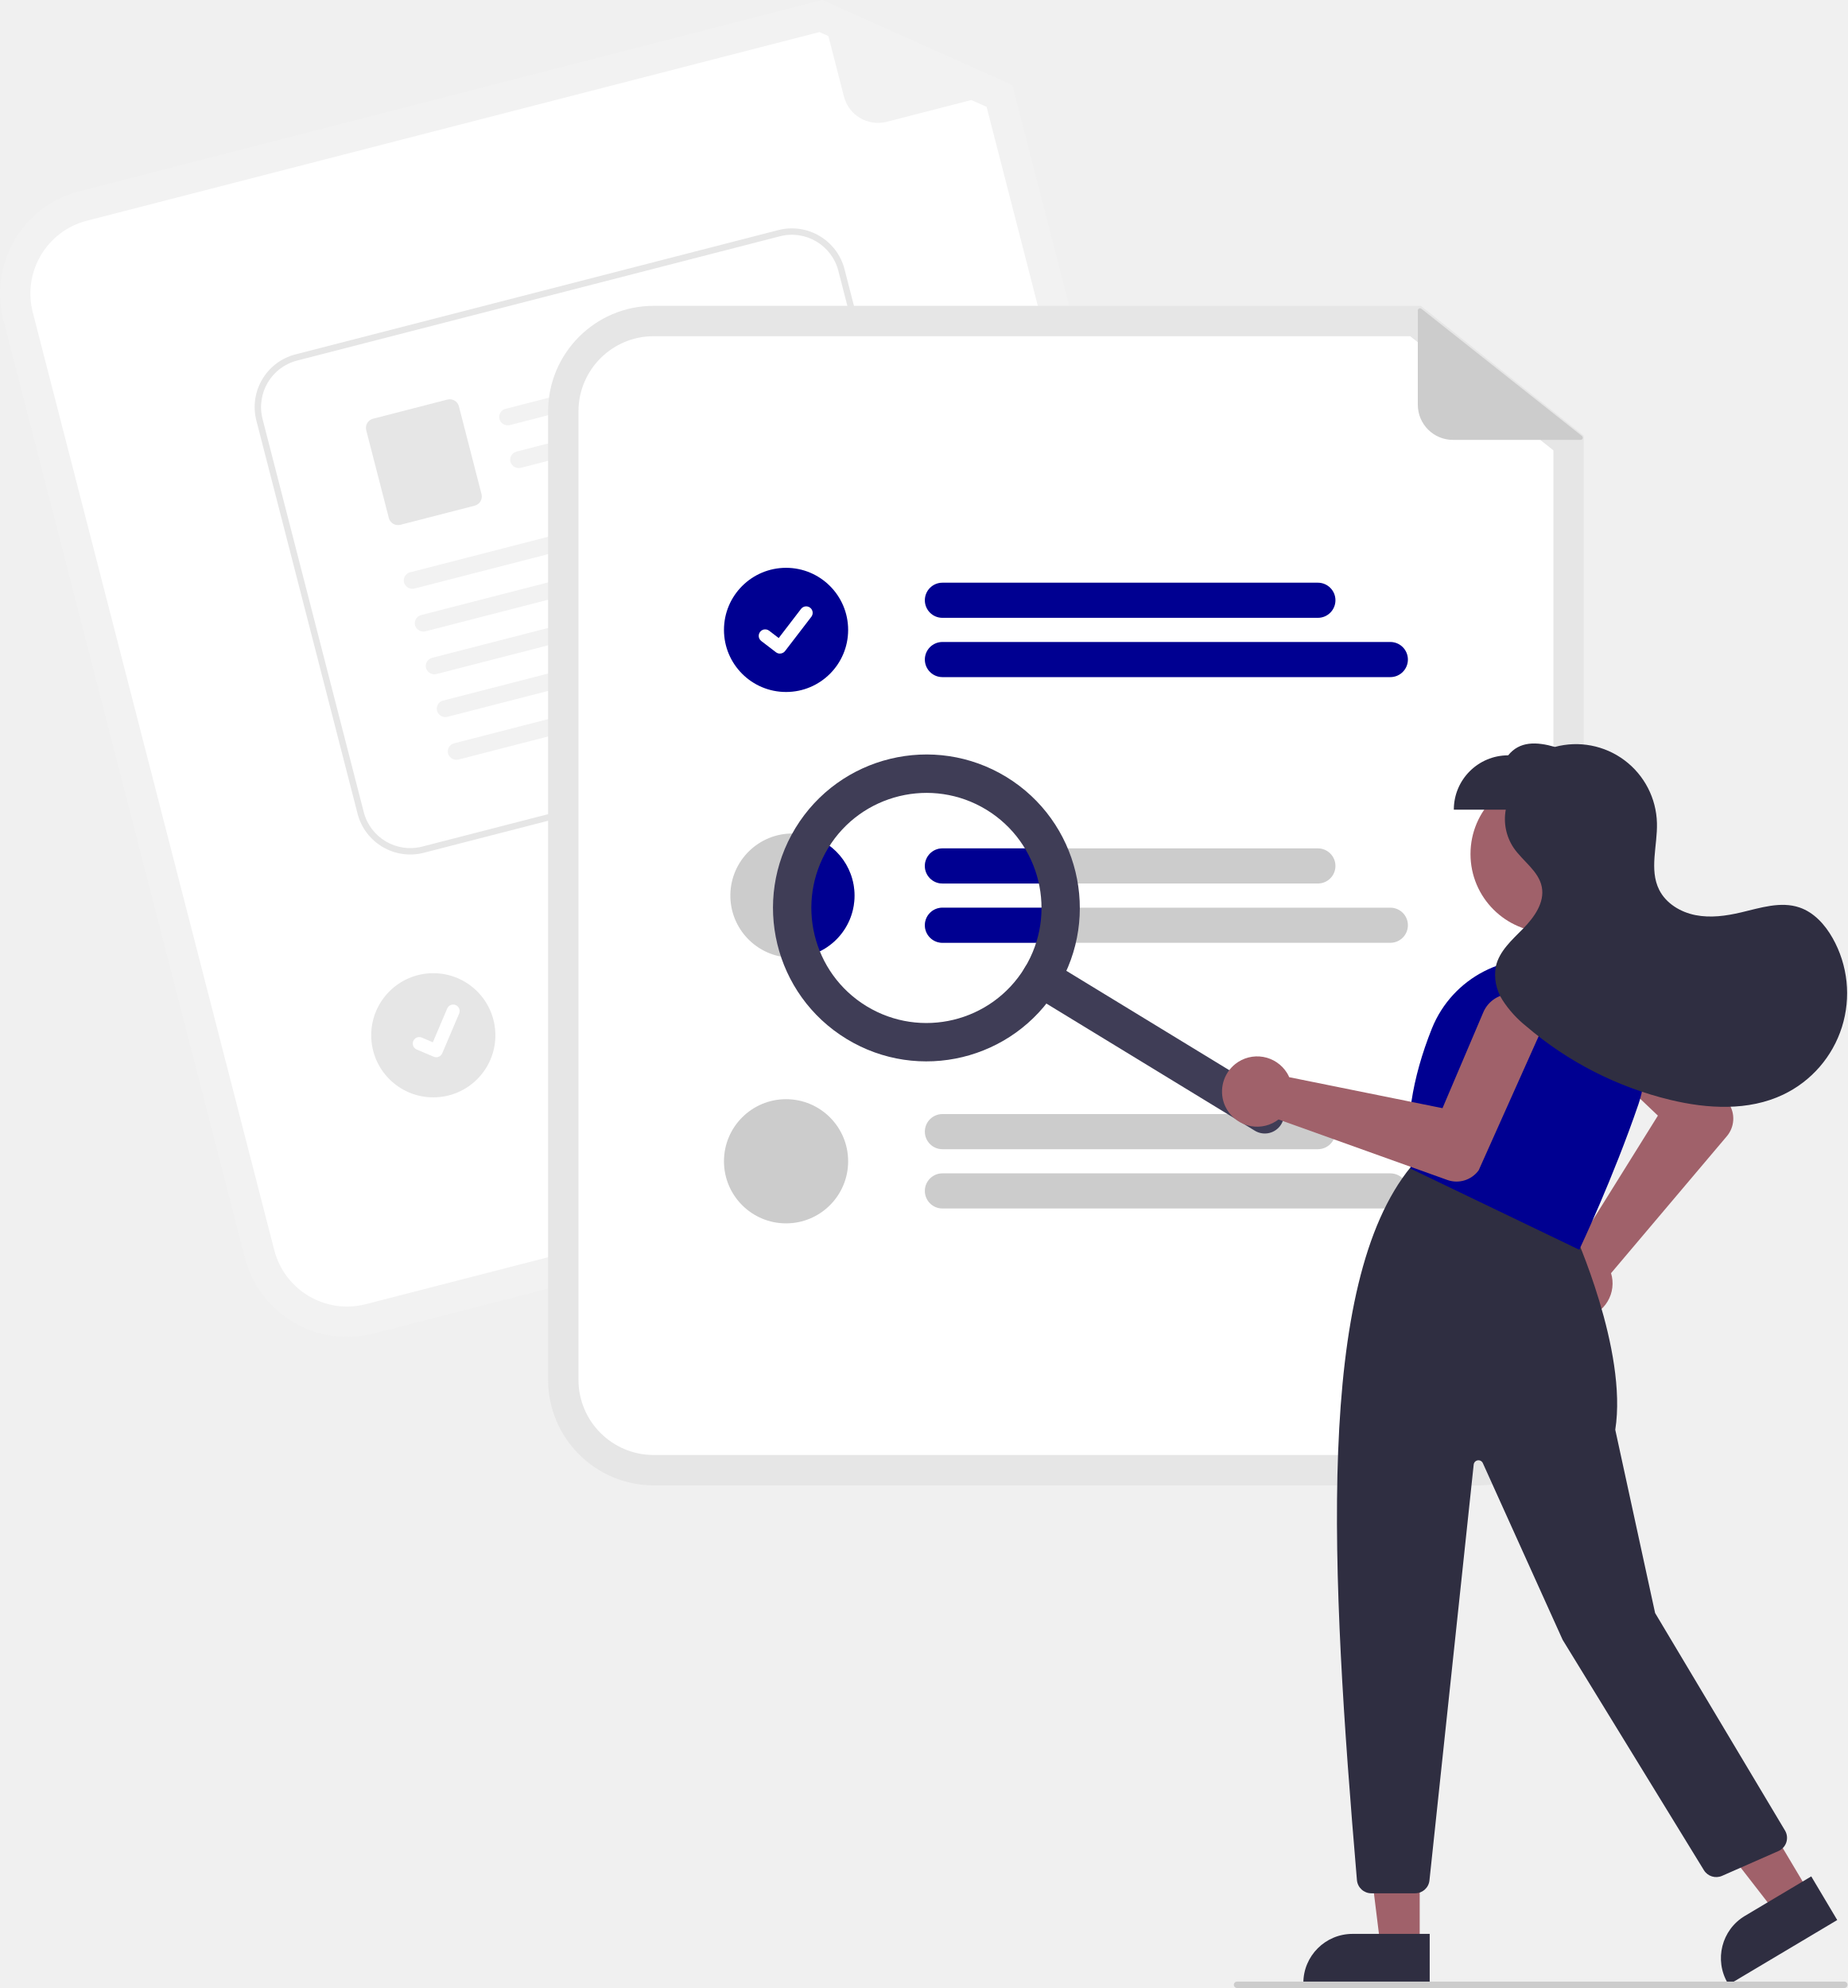
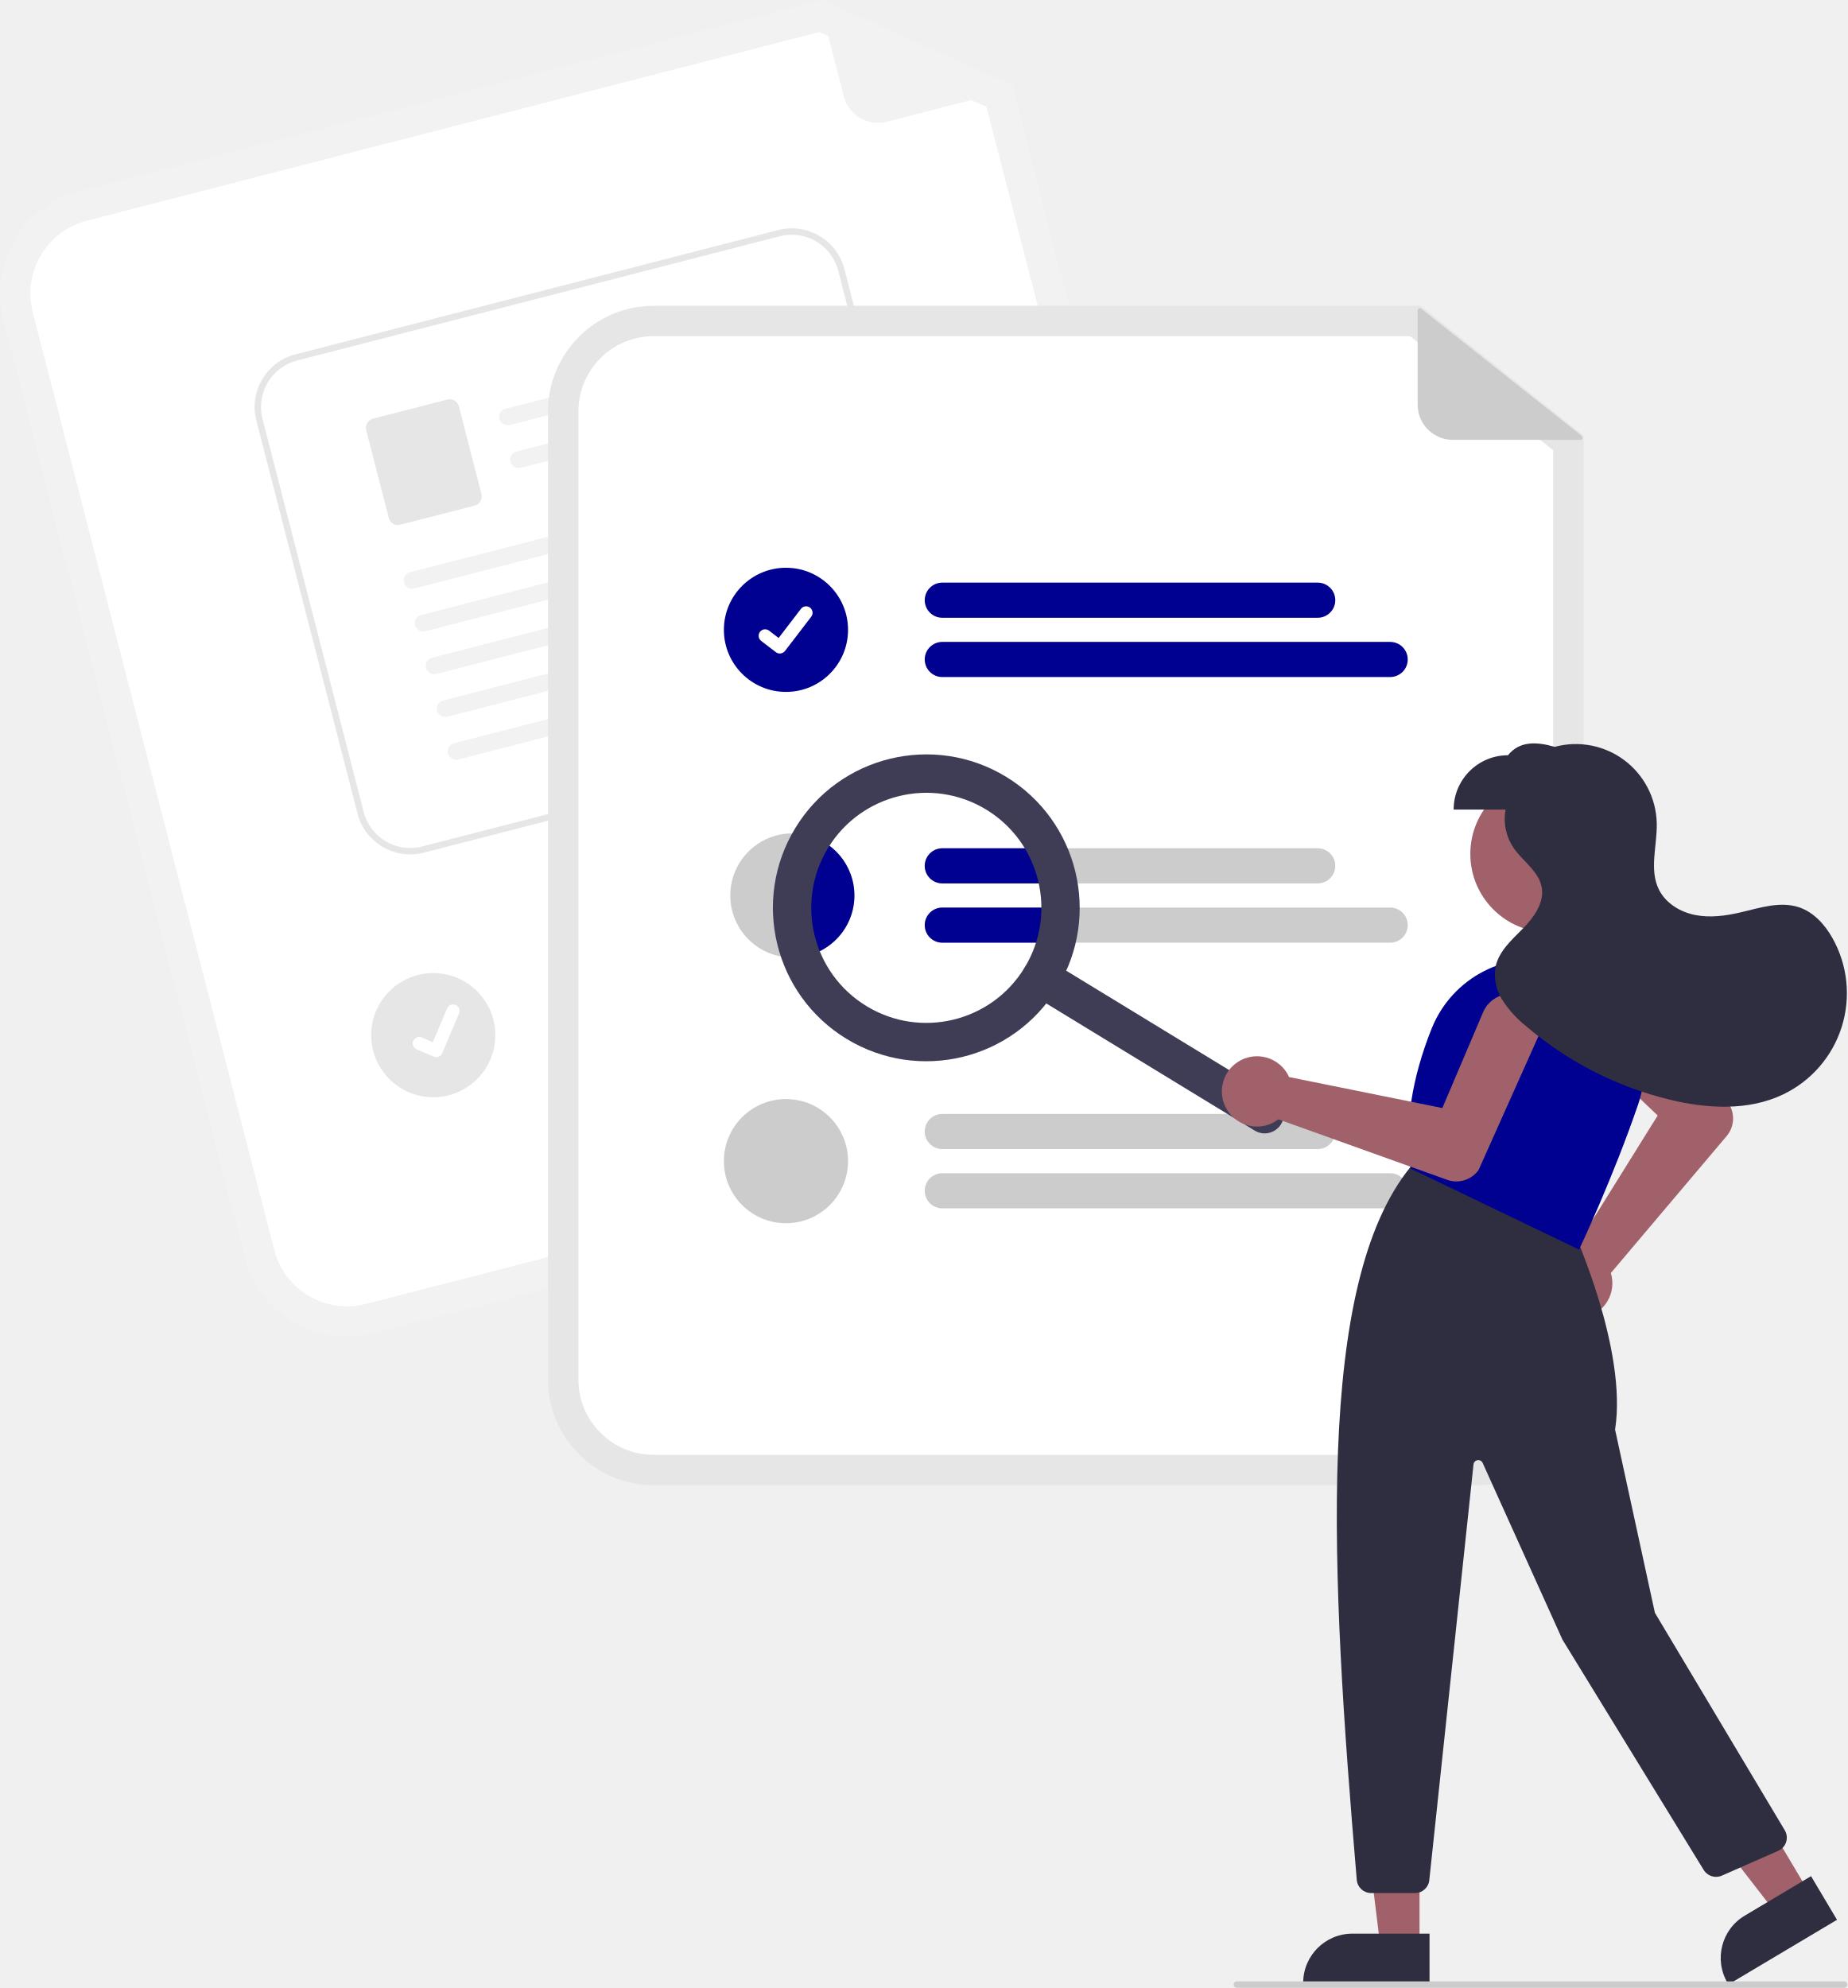
- <svg xmlns="http://www.w3.org/2000/svg" id="b97bb7d6-95f0-447b-bc12-1d70469e6c4d" data-name="Layer 1" width="578.001" height="621.926" viewBox="0 0 578.001 621.926">
-   <path d="M677.642,491.897l-249.849,64.339a33.037,33.037,0,0,1-40.187-23.728L312.046,239.081a33.037,33.037,0,0,1,23.728-40.187l232.444-59.857L627.712,165.671l73.658,286.039A33.037,33.037,0,0,1,677.642,491.897Z" transform="translate(-310.9993 -139.0372)" fill="#f2f2f2" />
-   <path d="M338.143,208.094a23.527,23.527,0,0,0-16.897,28.618l75.561,293.427a23.527,23.527,0,0,0,28.618,16.897l249.849-64.339a23.527,23.527,0,0,0,16.897-28.618l-72.517-281.607-52.285-23.406Z" transform="translate(-310.9993 -139.0372)" fill="#fff" />
-   <path d="M627.077,167.185l-38.667,9.957a10.991,10.991,0,0,1-13.384-7.903L567.671,140.68a.687.687,0,0,1,.944-.799l58.57,26.011A.687.687,0,0,1,627.077,167.185Z" transform="translate(-310.9993 -139.0372)" fill="#f2f2f2" />
-   <path d="M606.734,417.765,492.982,447.058a5.495,5.495,0,0,1-2.741-10.644L603.994,407.122a5.495,5.495,0,1,1,2.741,10.644Z" transform="translate(-310.9993 -139.0372)" fill="#ccc" />
-   <path d="M633.312,430.073l-135.705,34.946A5.495,5.495,0,0,1,494.866,454.375l135.705-34.946a5.495,5.495,0,0,1,2.741,10.644Z" transform="translate(-310.9993 -139.0372)" fill="#ccc" />
-   <circle id="a597741b-ffcf-4aba-98b0-6652ef5d57c9" data-name="Ellipse 44" cx="135.555" cy="323.878" r="19.423" fill="#e6e6e6" />
-   <path d="M594.639,366.934,443.564,405.823A17.019,17.019,0,0,1,422.863,393.597l-31.66-122.99a17.019,17.019,0,0,1,12.225-20.701l151.075-38.889a17.019,17.019,0,0,1,20.701,12.225l31.66,122.99A17.019,17.019,0,0,1,594.639,366.934Z" transform="translate(-310.9993 -139.0372)" fill="#fff" />
-   <path d="M594.639,366.934,443.564,405.823A17.019,17.019,0,0,1,422.863,393.597l-31.66-122.99a17.019,17.019,0,0,1,12.225-20.701l151.075-38.889a17.019,17.019,0,0,1,20.701,12.225l31.66,122.99A17.019,17.019,0,0,1,594.639,366.934ZM403.927,251.842a15.017,15.017,0,0,0-10.787,18.266l31.66,122.99a15.017,15.017,0,0,0,18.266,10.787l151.075-38.889a15.017,15.017,0,0,0,10.787-18.266L573.268,223.74a15.017,15.017,0,0,0-18.266-10.787Z" transform="translate(-310.9993 -139.0372)" fill="#e6e6e6" />
-   <path id="b056fd3f-f1a0-44f0-b006-deff0bee637d" data-name="Path 411" d="M546.839,252.371l-76.246,19.627a2.731,2.731,0,0,1-3.308-1.719,2.631,2.631,0,0,1,1.853-3.339l77.613-19.979c3.135,1.589,2.31,4.838.087,5.41Z" transform="translate(-310.9993 -139.0372)" fill="#f2f2f2" />
-   <path id="f1ea6668-a825-428d-96fe-a2c4e1b5a672" data-name="Path 412" d="M550.282,265.745l-76.246,19.627A2.731,2.731,0,0,1,470.728,283.653a2.631,2.631,0,0,1,1.853-3.339l77.613-19.979c3.135,1.589,2.31,4.838.087,5.41Z" transform="translate(-310.9993 -139.0372)" fill="#f2f2f2" />
-   <path id="ee9aa382-a9c9-40d0-8ed3-22ec2dd616d6" data-name="Path 413" d="M459.514,297.229l-23.269,5.99a2.962,2.962,0,0,1-3.603-2.128l-7.069-27.46a2.962,2.962,0,0,1,2.128-3.603l23.269-5.99a2.963,2.963,0,0,1,3.603,2.128l7.069,27.46a2.962,2.962,0,0,1-2.128,3.603Z" transform="translate(-310.9993 -139.0372)" fill="#e6e6e6" />
-   <path id="be954d2b-d8b8-4d26-80a0-a319e99a4b10" data-name="Path 414" d="M557.109,293.185,440.744,323.139a2.731,2.731,0,0,1-3.308-1.719,2.631,2.631,0,0,1,1.853-3.339L557.022,287.775c3.135,1.589,2.31,4.838.087,5.41Z" transform="translate(-310.9993 -139.0372)" fill="#f2f2f2" />
-   <path id="baaae9e4-1b4d-40c2-8a9d-f2abb078b489" data-name="Path 415" d="M560.553,306.563,444.188,336.517a2.731,2.731,0,0,1-3.308-1.719,2.631,2.631,0,0,1,1.853-3.339l117.733-30.306c3.135,1.589,2.31,4.838.087,5.41Z" transform="translate(-310.9993 -139.0372)" fill="#f2f2f2" />
-   <path id="a91bf4c9-37f6-4391-92ed-1882bd0ce21c" data-name="Path 416" d="M563.994,319.932,447.63,349.886a2.731,2.731,0,0,1-3.308-1.719,2.631,2.631,0,0,1,1.853-3.339l117.733-30.306c3.135,1.589,2.31,4.838.087,5.41Z" transform="translate(-310.9993 -139.0372)" fill="#f2f2f2" />
-   <path id="efb98e07-468b-4c85-9a64-ee4cc5493d6f" data-name="Path 417" d="M567.438,333.309,451.073,363.263a2.731,2.731,0,0,1-3.308-1.719,2.631,2.631,0,0,1,1.853-3.339L567.351,327.899c3.135,1.589,2.31,4.838.087,5.41Z" transform="translate(-310.9993 -139.0372)" fill="#f2f2f2" />
-   <path id="aeb1db98-32e5-40b8-ab89-fdad6a3263dc" data-name="Path 418" d="M570.879,346.679,454.515,376.633a2.731,2.731,0,0,1-3.308-1.719,2.631,2.631,0,0,1,1.853-3.339l117.733-30.306c3.135,1.589,2.31,4.838.087,5.41Z" transform="translate(-310.9993 -139.0372)" fill="#f2f2f2" />
-   <path id="be265de5-288f-49a7-867d-c42e7cdbf4db" data-name="Path 395" d="M447.987,469.723a2.014,2.014,0,0,1-1.274-.088l-.025-.01L441.397,467.382a2.029,2.029,0,1,1,1.587-3.734l3.429,1.458,4.493-10.569a2.028,2.028,0,0,1,2.659-1.073l.001 0-.027.069.028-.069a2.03,2.03,0,0,1,1.072,2.66l-5.286,12.427a2.029,2.029,0,0,1-1.365,1.168Z" transform="translate(-310.9993 -139.0372)" fill="#fff" />
-   <path d="M773.475,603.715h-258a33.037,33.037,0,0,1-33-33v-303a33.037,33.037,0,0,1,33-33H755.501l50.973,40.629V570.715A33.037,33.037,0,0,1,773.475,603.715Z" transform="translate(-310.9993 -139.0372)" fill="#e6e6e6" />
-   <path d="M515.474,244.215a23.527,23.527,0,0,0-23.5,23.5v303a23.527,23.527,0,0,0,23.5,23.5h258a23.527,23.527,0,0,0,23.5-23.5V279.92l-44.796-35.706Z" transform="translate(-310.9993 -139.0372)" fill="#fff" />
-   <path d="M723.294,332.319H605.83a5.495,5.495,0,0,1,0-10.991H723.294a5.495,5.495,0,1,1,0,10.991Z" transform="translate(-310.9993 -139.0372)" fill="#000091" />
-   <path d="M745.962,350.866H605.83a5.495,5.495,0,0,1,0-10.991H745.962a5.495,5.495,0,1,1,0,10.991Z" transform="translate(-310.9993 -139.0372)" fill="#000091" />
-   <path d="M723.294,404.443h-117.46a5.495,5.495,0,1,0,0,10.99h117.46a5.495,5.495,0,0,0,0-10.99Z" transform="translate(-310.9993 -139.0372)" fill="#ccc" />
-   <path d="M745.964,422.993H605.834a5.495,5.495,0,1,0,0,10.99H745.964a5.495,5.495,0,0,0,0-10.99Z" transform="translate(-310.9993 -139.0372)" fill="#ccc" />
-   <path d="M723.294,498.554H605.83a5.495,5.495,0,0,1,0-10.991H723.294a5.495,5.495,0,1,1,0,10.991Z" transform="translate(-310.9993 -139.0372)" fill="#ccc" />
-   <path d="M745.962,517.101H605.83a5.495,5.495,0,0,1,0-10.991H745.962a5.495,5.495,0,1,1,0,10.991Z" transform="translate(-310.9993 -139.0372)" fill="#ccc" />
-   <circle id="abdb8e2f-a218-463c-85f4-c869fef49971" data-name="Ellipse 44" cx="245.916" cy="197.06" r="19.423" fill="#000091" />
-   <path id="ba7dbbd6-0052-44b1-a552-47a8298b8d3e" data-name="Path 395" d="M554.99,343.506a2.014,2.014,0,0,1-1.212-.403l-.022-.016-4.565-3.492a2.029,2.029,0,1,1,2.468-3.22l2.957,2.267,6.987-9.115a2.028,2.028,0,0,1,2.843-.376l.001 0-.043.06.045-.06a2.03,2.03,0,0,1,.375,2.843l-8.218,10.716a2.029,2.029,0,0,1-1.613.791Z" transform="translate(-310.9993 -139.0372)" fill="#fff" />
-   <path d="M578.334,419.213a19.423,19.423,0,0,1-19.42,19.43,4.176,4.176,0,0,1-.5-.02,19.422,19.422,0,1,1,19.92-19.41Z" transform="translate(-310.9993 -139.0372)" fill="#ccc" />
-   <circle id="e4a71040-498e-4958-ad41-c2d79154b8f7" data-name="Ellipse 44" cx="245.916" cy="363.295" r="19.423" fill="#ccc" />
-   <path d="M805.482,276.651h-39.929a10.991,10.991,0,0,1-10.991-10.991v-29.491a.687.687,0,0,1,1.113-.538l50.233,39.795A.687.687,0,0,1,805.482,276.651Z" transform="translate(-310.9993 -139.0372)" fill="#ccc" />
-   <path d="M578.334,419.213a19.423,19.423,0,0,1-19.42,19.43,4.176,4.176,0,0,1-.5-.02,42.051,42.051,0,0,1,3.77-38.56A19.433,19.433,0,0,1,578.334,419.213Z" transform="translate(-310.9993 -139.0372)" fill="#000091" />
-   <path d="M600.334,409.943a5.51,5.51,0,0,1,5.5-5.5h29.27a41.573,41.573,0,0,1,3.61,10.99H605.834A5.501,5.501,0,0,1,600.334,409.943Z" transform="translate(-310.9993 -139.0372)" fill="#000091" />
-   <path d="M639.394,422.993a41.924,41.924,0,0,1-1.46,10.99h-32.1a5.495,5.495,0,1,1,0-10.99Z" transform="translate(-310.9993 -139.0372)" fill="#000091" />
-   <path d="M711.816,490.77a6,6,0,0,1-8.247,1.998l-70.005-42.7a6,6,0,0,1,6.249-10.245l70.005,42.7A6,6,0,0,1,711.816,490.77Z" transform="translate(-310.9993 -139.0372)" fill="#3f3d56" />
-   <path d="M641.811,448.07a48,48,0,1,1-15.983-65.974A48.054,48.054,0,0,1,641.811,448.07Zm-71.712-43.742a36,36,0,1,0,49.48-11.987A36.041,36.041,0,0,0,570.099,404.328Z" transform="translate(-310.9993 -139.0372)" fill="#3f3d56" />
+ <svg xmlns="http://www.w3.org/2000/svg" data-name="Layer 1" width="578" height="622">
+   <path d="M366.643 352.86l-249.849 64.339a33.037 33.037 0 01-40.187-23.728L1.047 100.044a33.037 33.037 0 0123.727-40.187L257.218 0l59.495 26.634 73.658 286.04a33.037 33.037 0 01-23.728 40.186z" fill="#f2f2f2" />
+   <path d="M27.143 69.057a23.527 23.527 0 00-16.897 28.618l75.561 293.427a23.527 23.527 0 0028.618 16.897l249.849-64.339a23.527 23.527 0 0016.897-28.618L308.654 33.435l-52.285-23.406z" fill="#fff" />
+   <path d="M316.078 28.148l-38.668 9.957a10.99 10.99 0 01-13.384-7.903l-7.354-28.56a.687.687 0 01.944-.798l58.57 26.01a.687.687 0 01-.108 1.294z" fill="#f2f2f2" />
+   <path d="M295.735 278.728l-113.753 29.293a5.495 5.495 0 01-2.74-10.644l113.752-29.292a5.495 5.495 0 112.741 10.643zM322.312 291.036l-135.705 34.946a5.495 5.495 0 01-2.74-10.644l135.705-34.945a5.495 5.495 0 012.74 10.643z" fill="#ccc" />
+   <circle data-name="Ellipse 44" cx="135.555" cy="323.878" r="19.423" fill="#e6e6e6" />
+   <path d="M283.64 227.896l-151.075 38.89a17.02 17.02 0 01-20.701-12.226l-31.66-122.99a17.02 17.02 0 0112.225-20.702L243.504 71.98a17.02 17.02 0 0120.702 12.226l31.66 122.99a17.02 17.02 0 01-12.226 20.701z" fill="#fff" />
+   <path d="M283.64 227.896l-151.075 38.89a17.02 17.02 0 01-20.701-12.226l-31.66-122.99a17.02 17.02 0 0112.225-20.702L243.504 71.98a17.02 17.02 0 0120.702 12.226l31.66 122.99a17.02 17.02 0 01-12.226 20.701zM92.928 112.806a15.017 15.017 0 00-10.787 18.265l31.66 122.99a15.017 15.017 0 0018.265 10.788l151.075-38.89a15.017 15.017 0 0010.787-18.265l-31.66-122.99a15.017 15.017 0 00-18.265-10.788z" fill="#e6e6e6" />
+   <path data-name="Path 411" d="M235.84 113.334l-76.246 19.626a2.73 2.73 0 01-3.308-1.718 2.63 2.63 0 011.853-3.34l77.613-19.978c3.135 1.588 2.31 4.837.087 5.41z" fill="#f2f2f2" />
+   <path data-name="Path 412" d="M239.283 126.708l-76.246 19.626a2.73 2.73 0 01-3.308-1.718 2.63 2.63 0 011.852-3.34l77.614-19.978c3.135 1.588 2.31 4.837.087 5.41z" fill="#f2f2f2" />
+   <path data-name="Path 413" d="M148.515 158.192l-23.27 5.99a2.962 2.962 0 01-3.603-2.128l-7.068-27.46a2.962 2.962 0 012.127-3.603l23.27-5.99a2.963 2.963 0 013.603 2.128l7.069 27.46a2.962 2.962 0 01-2.128 3.603z" fill="#e6e6e6" />
+   <path data-name="Path 414" d="M246.11 154.148l-116.365 29.954a2.73 2.73 0 01-3.308-1.719 2.63 2.63 0 011.852-3.339l117.734-30.306c3.135 1.588 2.31 4.838.087 5.41z" fill="#f2f2f2" />
+   <path data-name="Path 415" d="M249.553 167.526L133.19 197.48a2.73 2.73 0 01-3.309-1.719 2.63 2.63 0 011.853-3.339l117.734-30.306c3.135 1.588 2.31 4.838.087 5.41z" fill="#f2f2f2" />
+   <path data-name="Path 416" d="M252.995 180.895L136.63 210.849a2.73 2.73 0 01-3.308-1.718 2.63 2.63 0 011.853-3.34l117.733-30.306c3.135 1.588 2.31 4.838.087 5.41z" fill="#f2f2f2" />
+   <path data-name="Path 417" d="M256.438 194.272l-116.364 29.954a2.73 2.73 0 01-3.309-1.719 2.63 2.63 0 011.853-3.339l117.733-30.306c3.136 1.588 2.31 4.838.087 5.41z" fill="#f2f2f2" />
+   <path data-name="Path 418" d="M259.88 207.642l-116.365 29.954a2.73 2.73 0 01-3.308-1.718 2.63 2.63 0 011.853-3.34l117.733-30.306c3.135 1.588 2.31 4.838.087 5.41z" fill="#f2f2f2" />
+   <path data-name="Path 395" d="M136.988 330.686a2.014 2.014 0 01-1.274-.088l-.025-.01-5.291-2.243a2.029 2.029 0 111.587-3.734l3.429 1.459 4.493-10.57a2.028 2.028 0 012.659-1.072l-.026.07.028-.07a2.03 2.03 0 011.072 2.66l-5.286 12.427a2.029 2.029 0 01-1.365 1.168z" fill="#fff" />
+   <path d="M462.475 464.678h-258a33.037 33.037 0 01-33-33v-303a33.037 33.037 0 0133-33h240.027l50.973 40.628v295.372a33.037 33.037 0 01-33 33z" fill="#e6e6e6" />
+   <path d="M204.475 105.178a23.527 23.527 0 00-23.5 23.5v303a23.527 23.527 0 0023.5 23.5h258a23.527 23.527 0 0023.5-23.5V140.883l-44.796-35.705z" fill="#fff" />
+   <path d="M412.294 193.282H294.83a5.495 5.495 0 010-10.991h117.464a5.495 5.495 0 110 10.99zM434.963 211.829H294.83a5.495 5.495 0 010-10.991h140.133a5.495 5.495 0 110 10.99z" fill="#000091" />
+   <path d="M412.295 265.406h-117.46a5.495 5.495 0 100 10.99h117.46a5.495 5.495 0 000-10.99zM434.965 283.956h-140.13a5.495 5.495 0 100 10.99h140.13a5.495 5.495 0 000-10.99zM412.294 359.517H294.83a5.495 5.495 0 010-10.99h117.464a5.495 5.495 0 110 10.99zM434.963 378.064H294.83a5.495 5.495 0 010-10.99h140.133a5.495 5.495 0 110 10.99z" fill="#ccc" />
+   <circle data-name="Ellipse 44" cx="245.916" cy="197.06" r="19.423" fill="#000091" />
+   <path data-name="Path 395" d="M243.99 204.47a2.014 2.014 0 01-1.211-.404l-.022-.016-4.564-3.492a2.029 2.029 0 112.468-3.22l2.957 2.268 6.986-9.115a2.028 2.028 0 012.843-.376l-.043.061.045-.06a2.03 2.03 0 01.375 2.843l-8.218 10.717a2.029 2.029 0 01-1.613.79z" fill="#fff" />
+   <path d="M267.335 280.176a19.423 19.423 0 01-19.42 19.43 4.176 4.176 0 01-.5-.02 19.422 19.422 0 1119.92-19.41z" fill="#ccc" />
+   <circle data-name="Ellipse 44" cx="245.916" cy="363.295" r="19.423" fill="#ccc" />
+   <path d="M494.483 137.614h-39.929a10.99 10.99 0 01-10.99-10.99V97.131a.687.687 0 011.113-.538l50.233 39.795a.687.687 0 01-.427 1.225z" fill="#ccc" />
+   <path d="M267.335 280.176a19.423 19.423 0 01-19.42 19.43 4.176 4.176 0 01-.5-.02 42.05 42.05 0 013.77-38.56 19.433 19.433 0 0116.15 19.15zM289.335 270.906a5.51 5.51 0 015.5-5.5h29.27a41.573 41.573 0 013.61 10.99h-32.88a5.501 5.501 0 01-5.5-5.49zM328.395 283.956a41.924 41.924 0 01-1.46 10.99h-32.1a5.495 5.495 0 110-10.99z" fill="#000091" />
+   <path d="M400.817 351.733a6 6 0 01-8.247 1.998l-70.005-42.7a6 6 0 016.249-10.245l70.005 42.7a6 6 0 011.998 8.247z" fill="#3f3d56" />
+   <path d="M330.812 309.033a48 48 0 11-15.983-65.974 48.054 48.054 0 0115.983 65.974zm-71.713-43.742a36 36 0 1049.48-11.987 36.04 36.04 0 00-49.48 11.987z" fill="#3f3d56" />
  <circle cx="484.603" cy="267.173" r="24.561" fill="#a0616a" />
-   <path d="M794.015,543.901a11.002,11.002,0,0,1,8.323-14.151,10.468,10.468,0,0,1,1.459-.18l25.872-41.523L806.036,465.58a9.432,9.432,0,1,1,13.121-13.553L851.786,484.201l.066.08a8.545,8.545,0,0,1-.594,10.185l-36.25,42.873a10.301,10.301,0,0,1,.27,1.046,11.003,11.003,0,0,1-9.875,13.116q-.468.041-.932.041A11.037,11.037,0,0,1,794.015,543.901Z" transform="translate(-310.9993 -139.0372)" fill="#a0616a" />
-   <polygon points="444.151 609.001 431.891 609 426.059 561.712 444.153 561.713 444.151 609.001" fill="#a0616a" />
-   <path d="M758.277,759.922l-39.531-.001v-.5a15.386,15.386,0,0,1,15.386-15.386h.001l24.144.001Z" transform="translate(-310.9993 -139.0372)" fill="#2f2e41" />
-   <polygon points="566.007 592.05 555.473 598.322 526.268 560.676 541.815 551.419 566.007 592.05" fill="#a0616a" />
-   <path d="M885.772,739.699l-33.966,20.223-.256-.43a15.386,15.386,0,0,1,5.348-21.092l.001-.001,20.745-12.352Z" transform="translate(-310.9993 -139.0372)" fill="#2f2e41" />
-   <path d="M735.512,727.213c-8.213-96.706-13.099-186.545,16.924-223.193l.232-.284,50.526,20.211.083.181c.17.371,16.974,37.333,13.054,62.194L828.794,643.649l40.636,68.041A4.501,4.501,0,0,1,867.379,718.118l-17.659,7.77a4.521,4.521,0,0,1-5.648-1.766l-44.204-72.08-24.968-55.286a1.5,1.5,0,0,0-2.859.459L758.201,727.311a4.492,4.492,0,0,1-4.475,4.024H739.998A4.53,4.53,0,0,1,735.512,727.213Z" transform="translate(-310.9993 -139.0372)" fill="#2f2e41" />
-   <path d="M752.606,504.786l-.241-.115-.038-.265c-1.887-13.21.347-27.888,6.64-43.625a34.636,34.636,0,0,1,40.202-20.743h0a34.594,34.594,0,0,1,22.061,16.964,34.221,34.221,0,0,1,2.373,27.425c-7.934,23.2-18.226,44.907-18.329,45.124l-.216.453Z" transform="translate(-310.9993 -139.0372)" fill="#000091" />
-   <path d="M697.48,471.883A11.002,11.002,0,0,1,713.65,474.722a10.469,10.469,0,0,1,.679,1.304l47.954,9.692,12.768-30.004a9.432,9.432,0,1,1,17.289,7.544l-18.71,41.83-.052.09a8.545,8.545,0,0,1-9.748,3.01L710.978,489.247a10.303,10.303,0,0,1-.885.619,11.003,11.003,0,0,1-15.744-4.657q-.202-.424-.365-.859A11.037,11.037,0,0,1,697.48,471.883Z" transform="translate(-310.9993 -139.0372)" fill="#a0616a" />
-   <path d="M884.331,432.512c-2.366-4.192-5.812-8.031-10.369-9.581-5.885-2.001-12.257.13-18.307,1.552-4.662,1.096-9.532,1.767-14.23.842-4.698-.925-9.23-3.659-11.368-7.944-3.145-6.304-.496-13.821-.687-20.863a25.334,25.334,0,0,0-31.923-23.811c-5.793-1.672-11.039-1.827-14.623,2.627a17,17,0,0,0-17,17h16.255a16.15,16.15,0,0,0,2.454,11.931c2.87,4.216,7.859,7.266,8.82,12.274.931,4.854-2.368,9.459-5.829,12.987-3.46,3.528-7.475,7.024-8.556,11.846a14.689,14.689,0,0,0,2.104,10.565,34.403,34.403,0,0,0,7.386,8.136,108.402,108.402,0,0,0,45.038,23.04c11.704,2.818,24.506,3.548,35.371-1.635a35.126,35.126,0,0,0,15.465-48.967Z" transform="translate(-310.9993 -139.0372)" fill="#2f2e41" />
-   <path d="M888.001,760.963h-190a1,1,0,0,1,0-2h190a1,1,0,0,1,0,2Z" transform="translate(-310.9993 -139.0372)" fill="#ccc" />
+   <path d="M483.016 404.864a11.002 11.002 0 018.322-14.151 10.468 10.468 0 011.46-.18l25.871-41.524-23.632-22.466a9.432 9.432 0 1113.12-13.553l32.63 32.174.065.08a8.545 8.545 0 01-.594 10.184l-36.25 42.873a10.301 10.301 0 01.27 1.046 11.003 11.003 0 01-9.875 13.117q-.469.04-.932.04a11.037 11.037 0 01-10.455-7.64zM444.151 609.001l-12.26-.001-5.832-47.288 18.094.001-.002 47.288z" fill="#a0616a" />
+   <path d="M447.277 620.885l-39.53-.002v-.5a15.386 15.386 0 0115.386-15.386h.001l24.144.001z" fill="#2f2e41" />
+   <path fill="#a0616a" d="M566.007 592.05l-10.534 6.272-29.205-37.646 15.547-9.257 24.192 40.631z" />
+   <path d="M574.773 600.662l-33.966 20.223-.256-.43a15.386 15.386 0 015.349-21.092l20.746-12.352zM424.513 588.176c-8.213-96.707-13.099-186.545 16.924-223.194l.232-.284 50.526 20.21.083.182c.17.37 16.974 37.333 13.054 62.194l12.463 57.328 40.635 68.041a4.501 4.501 0 01-2.05 6.428l-17.66 7.77a4.521 4.521 0 01-5.648-1.766l-44.204-72.08-24.968-55.287a1.5 1.5 0 00-2.859.46l-13.84 130.096a4.492 4.492 0 01-4.474 4.025h-13.729a4.53 4.53 0 01-4.485-4.123z" fill="#2f2e41" />
+   <path d="M441.607 365.749l-.24-.115-.038-.265c-1.888-13.21.346-27.888 6.64-43.625A34.636 34.636 0 01488.17 301a34.594 34.594 0 0122.061 16.964 34.22 34.22 0 012.373 27.424c-7.934 23.2-18.226 44.908-18.33 45.124l-.215.454z" fill="#000091" />
+   <path d="M386.48 332.845a11.002 11.002 0 0116.17 2.84 10.469 10.469 0 01.68 1.304l47.954 9.692 12.768-30.003a9.432 9.432 0 1117.29 7.543l-18.71 41.83-.052.09a8.545 8.545 0 01-9.748 3.01l-52.853-18.94a10.303 10.303 0 01-.885.618 11.003 11.003 0 01-15.744-4.656q-.202-.425-.365-.859a11.037 11.037 0 013.496-12.469z" fill="#a0616a" />
+   <path d="M573.332 293.475c-2.366-4.192-5.813-8.03-10.37-9.58-5.884-2.001-12.256.13-18.307 1.552-4.661 1.096-9.531 1.767-14.23.842-4.698-.925-9.23-3.66-11.368-7.944-3.145-6.304-.496-13.821-.687-20.863a25.334 25.334 0 00-31.924-23.81c-5.793-1.673-11.039-1.827-14.622 2.627a17 17 0 00-17 17h16.255a16.15 16.15 0 002.454 11.93c2.87 4.216 7.86 7.266 8.82 12.275.931 4.853-2.368 9.458-5.83 12.986-3.46 3.528-7.474 7.024-8.555 11.847a14.689 14.689 0 002.104 10.564 34.403 34.403 0 007.386 8.136 108.402 108.402 0 0045.038 23.04c11.704 2.818 24.505 3.549 35.37-1.635a35.126 35.126 0 0015.466-48.967z" fill="#2f2e41" />
+   <path d="M577.001 621.926h-190a1 1 0 010-2h190a1 1 0 010 2z" fill="#ccc" />
</svg>
